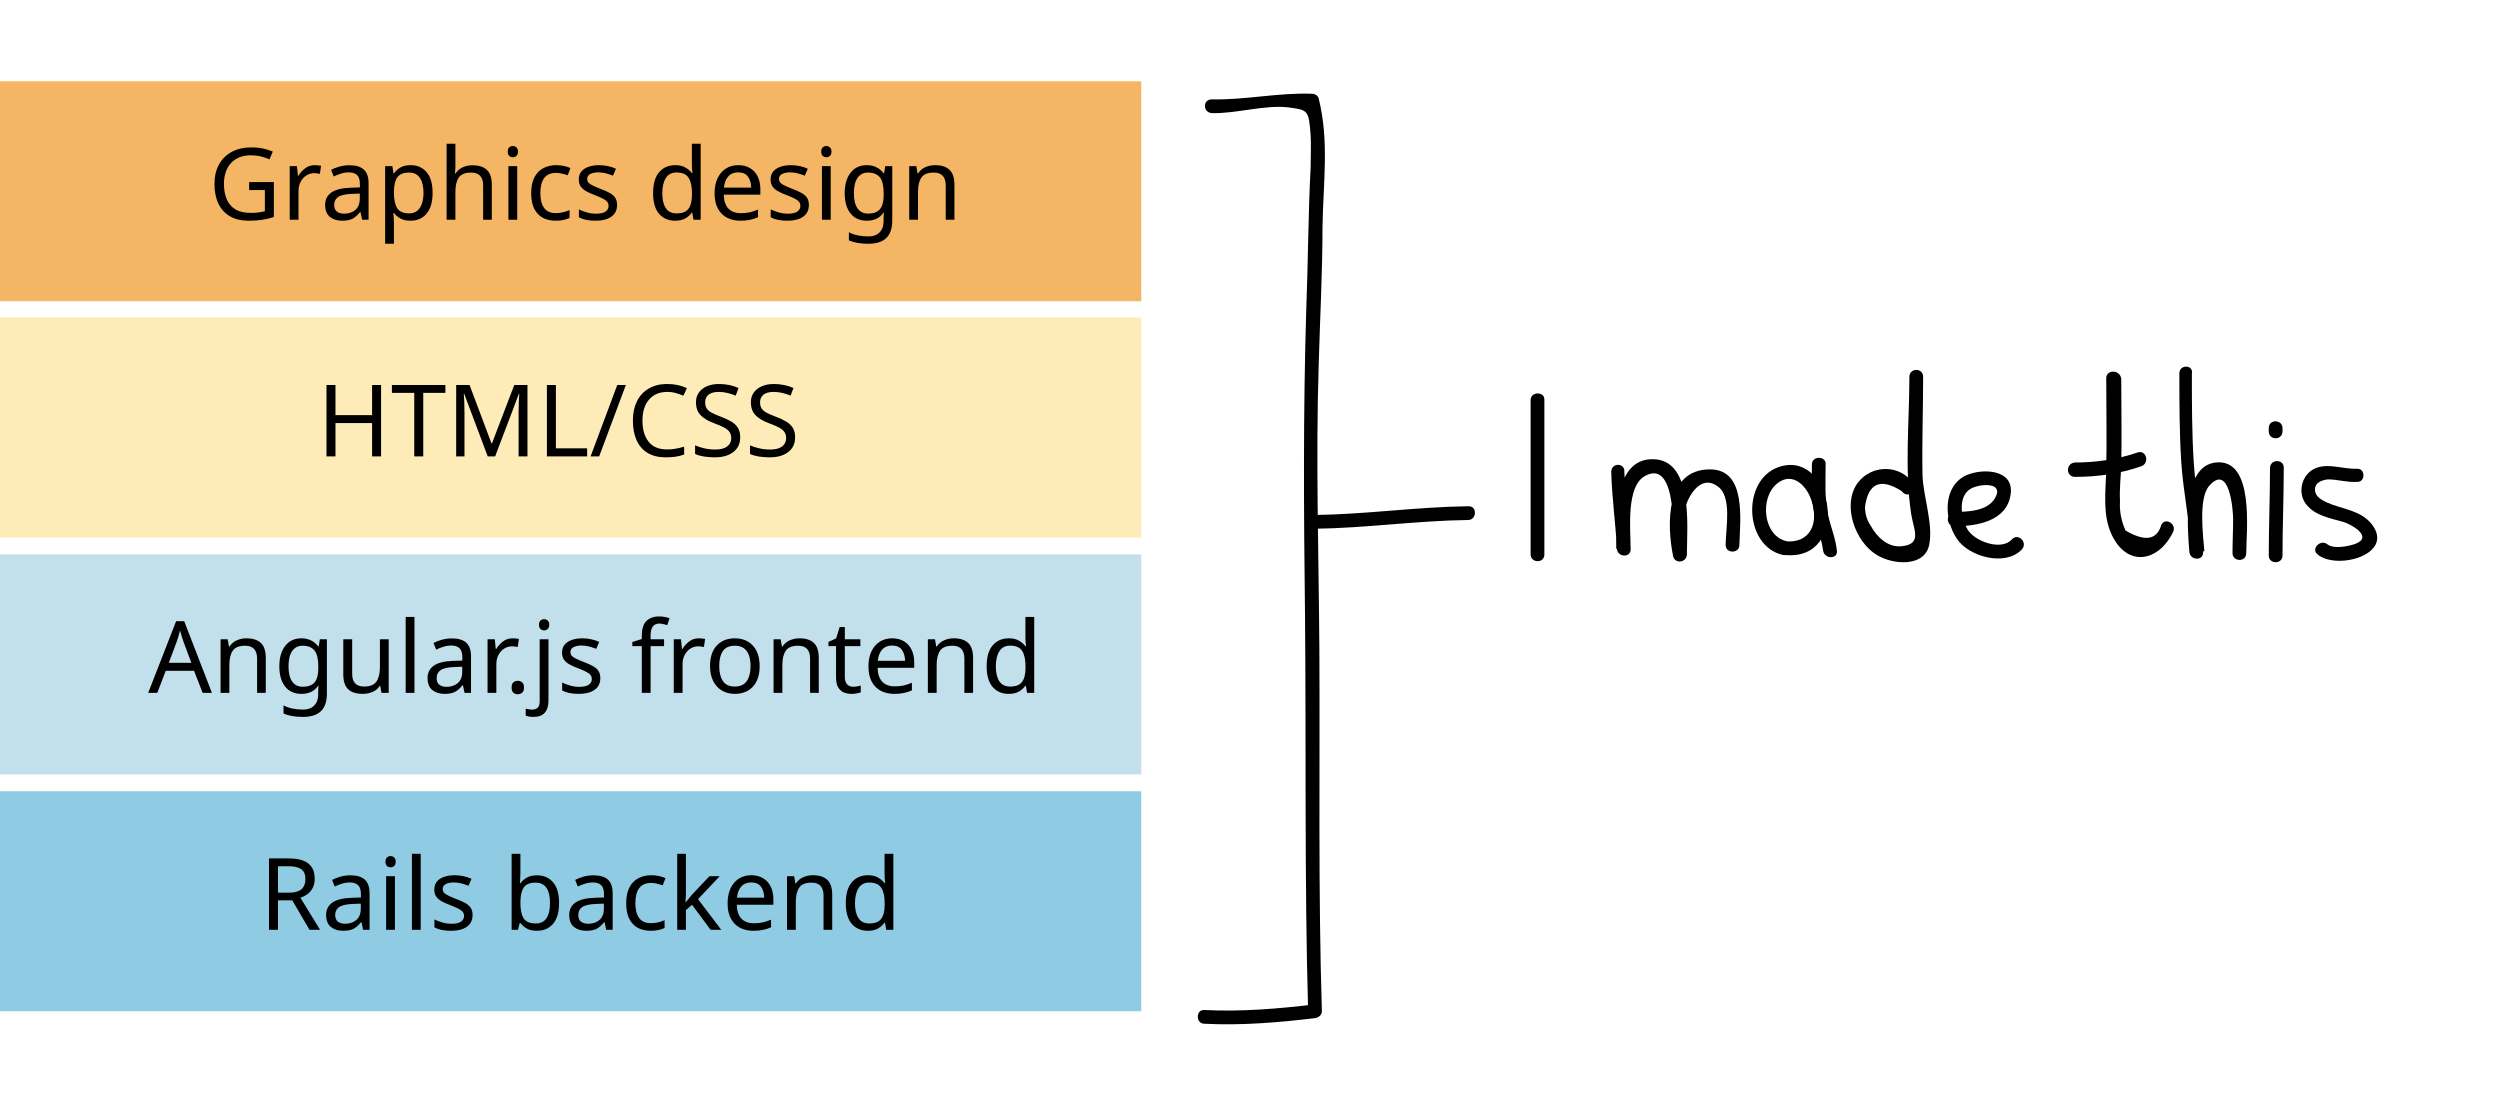
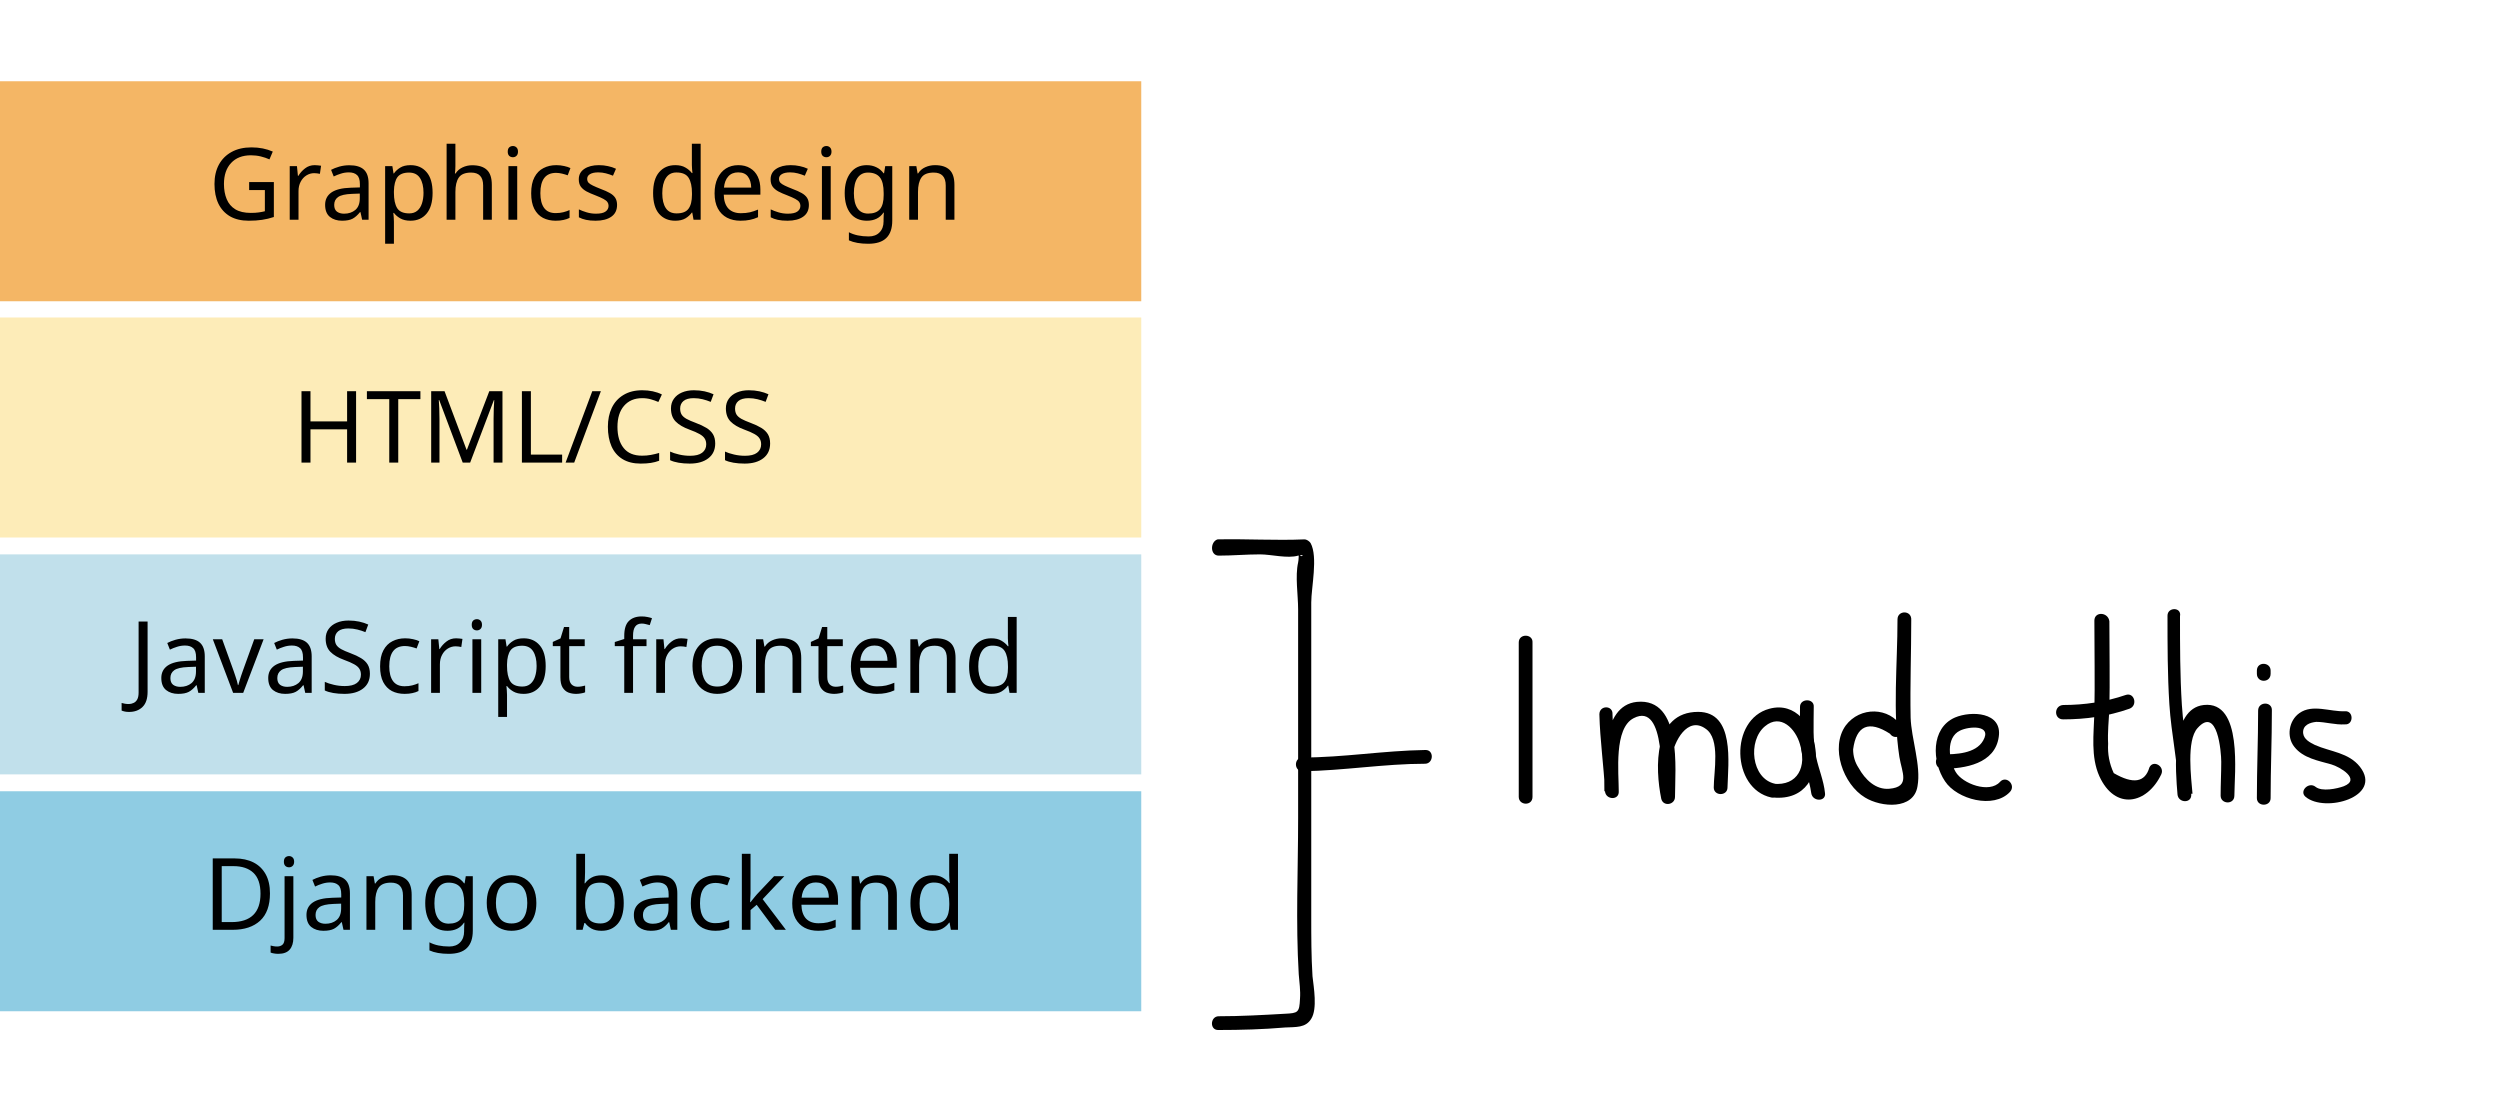
- <svg xmlns="http://www.w3.org/2000/svg" version="1.1" x="0px" y="0px" viewBox="0 0 400 175.5" style="enable-background:new 0 0 400 175.5;" xml:space="preserve">
+ <svg xmlns="http://www.w3.org/2000/svg" version="1.1" id="Layer_1" x="0px" y="0px" viewBox="50 13.5 400 175.5" style="enable-background:new 50 13.5 400 175.5;" xml:space="preserve">
  <style type="text/css">
	.st0{fill:#C1E0EB;}
	.st1{fill:#8FCCE3;}
	.st2{fill:none;}
	.st3{font-family:'HelveticaNeue-Italic';}
	.st4{font-size:16px;}
	.st5{fill:#FDECB8;}
	.st6{fill:#F4B665;}
</style>
-   <g id="Layer_1">
-     <rect id="XMLID_1_" x="0" y="88.7" class="st0" width="182.6" height="35.2" />
-     <rect id="XMLID_17_" x="0" y="126.6" class="st1" width="182.6" height="35.2" />
+   <g id="Layer_1_1_">
+     <rect id="XMLID_1_" x="50" y="102.2" class="st0" width="182.6" height="35.2" />
+     <rect id="XMLID_17_" x="50" y="140.1" class="st1" width="182.6" height="35.2" />
  </g>
  <g id="Layer_2">
-     <rect id="XMLID_232_" x="0" y="137.3" class="st2" width="182.6" height="13.7" />
-     <text id="XMLID_231_" transform="matrix(1 0 0 1 41.4921 148.7694)" class="st3 st4">Rails backend</text>
-     <rect id="XMLID_230_" x="0" y="99.4" class="st2" width="182.6" height="13.7" />
-     <text id="XMLID_229_" transform="matrix(1 0 0 1 23.7084 110.8636)" class="st3 st4">Angular.js frontend</text>
-     <rect id="XMLID_228_" x="0" y="50.8" class="st5" width="182.6" height="35.2" />
-     <rect id="XMLID_227_" x="0" y="61.6" class="st2" width="182.6" height="13.7" />
-     <text id="XMLID_226_" transform="matrix(1 0 0 1 50.6918 73.0187)" class="st3 st4">HTML/CSS</text>
-     <rect id="XMLID_225_" x="0" y="13" class="st6" width="182.6" height="35.2" />
-     <rect id="XMLID_224_" x="0" y="23.7" class="st2" width="182.6" height="13.7" />
-     <text id="XMLID_223_" transform="matrix(1 0 0 1 33.3481 35.1585)" class="st3 st4">Graphics design</text>
+     <rect id="XMLID_232_" x="50" y="150.8" class="st2" width="182.6" height="13.7" />
+     <text id="XMLID_231_" transform="matrix(1 0 0 1 82.4921 162.2694)" class="st3 st4">Django backend</text>
+     <rect id="XMLID_230_" x="50" y="112.9" class="st2" width="182.6" height="13.7" />
+     <text id="XMLID_229_" transform="matrix(1 0 0 1 70.7084 124.3636)" class="st3 st4">JavaScript frontend</text>
+     <rect id="XMLID_228_" x="50" y="64.3" class="st5" width="182.6" height="35.2" />
+     <rect id="XMLID_227_" x="50" y="75.1" class="st2" width="182.6" height="13.7" />
+     <text id="XMLID_226_" transform="matrix(1 0 0 1 96.6918 87.5187)" class="st3 st4">HTML/CSS</text>
+     <rect id="XMLID_225_" x="50" y="26.5" class="st6" width="182.6" height="35.2" />
+     <rect id="XMLID_224_" x="50" y="37.2" class="st2" width="182.6" height="13.7" />
+     <text id="XMLID_223_" transform="matrix(1 0 0 1 83.3481 48.6585)" class="st3 st4">Graphics design</text>
  </g>
  <g id="annotation">
    <g id="XMLID_28_">
      <g id="XMLID_171_">
-         <path id="XMLID_175_" d="M244.9,64c0,8.2,0,16.5,0,24.7c0,1.4,2.2,1.5,2.2,0c0-8.2,0-16.5,0-24.7C247.2,62.6,244.9,62.6,244.9,64     L244.9,64z" />
+         <path id="XMLID_175_" d="M293,116.3c0,8.2,0,16.5,0,24.7c0,1.4,2.2,1.5,2.2,0c0-8.2,0-16.5,0-24.7     C295.3,114.9,293,114.8,293,116.3L293,116.3z" />
      </g>
    </g>
    <g id="XMLID_29_">
-       <g id="XMLID_121_">
-         <path id="XMLID_168_" d="M257.8,75.5c0.1,4.1,0.7,8.2,0.9,12.3c0.1,1.4,2.3,1.5,2.2,0c0-3-0.8-10.1,2.4-11.7     c5.2-2.7,4.4,10.2,4.4,12.6c0.7-0.1,1.5-0.2,2.2-0.3c-0.4-2-0.8-4.1-0.5-6.1c0.3-2.4,2.5-6.6,5.4-4.5c2.4,1.6,1.3,6.9,1.3,9.4     c0,1.4,2.2,1.4,2.2,0c0.1-3.9,1.2-12.1-4.7-12.1c-7.2,0-6.9,9-5.9,13.9c0.3,1.3,2.2,1,2.2-0.3c0-4.3,1.2-15.9-6.1-15.2     c-5.8,0.6-5.2,10.2-5.2,14.3c0.8,0,1.5,0,2.2,0c-0.2-4.1-0.8-8.2-0.9-12.3C260,74,257.8,74,257.8,75.5L257.8,75.5z" />
+       <g id="XMLID_123_">
+         <path id="XMLID_169_" d="M305.9,127.8c0.1,4.1,0.7,8.2,0.9,12.3c0.1,1.4,2.3,1.5,2.2,0c0-3-0.8-10.1,2.4-11.7     c5.2-2.7,4.4,10.2,4.4,12.6c0.7-0.1,1.5-0.2,2.2-0.3c-0.4-2-0.8-4.1-0.5-6.1c0.3-2.4,2.5-6.6,5.4-4.5c2.4,1.6,1.3,6.9,1.3,9.4     c0,1.4,2.2,1.4,2.2,0c0.1-3.9,1.2-12.1-4.7-12.1c-7.2,0-6.9,9-5.9,13.9c0.3,1.3,2.2,1,2.2-0.3c0-4.3,1.2-15.9-6.1-15.2     c-5.8,0.6-5.2,10.2-5.2,14.3c0.8,0,1.5,0,2.2,0c-0.2-4.1-0.8-8.2-0.9-12.3C308.1,126.3,305.9,126.3,305.9,127.8L305.9,127.8z" />
      </g>
    </g>
    <g id="XMLID_30_">
-       <g id="XMLID_114_">
-         <path id="XMLID_119_" d="M285.9,86.6c-3.8-0.8-4.4-6.9-1.6-9.2c2.5-2.1,4.9,0.4,5.6,2.9c1.1,3.5-0.3,6.7-4.3,6.3     c-1.4-0.1-1.4,2.1,0,2.2c10.5,1,7.8-16.5-0.6-14.2c-6.4,1.7-6.1,12.8,0.3,14.2C286.8,89.1,287.4,86.9,285.9,86.6L285.9,86.6z" />
+       <g id="XMLID_117_">
+         <path id="XMLID_121_" d="M334,138.9c-3.8-0.8-4.4-6.9-1.6-9.2c2.5-2.1,4.9,0.4,5.6,2.9c1.1,3.5-0.3,6.7-4.3,6.3     c-1.4-0.1-1.4,2.1,0,2.2c10.5,1,7.8-16.5-0.6-14.2c-6.4,1.7-6.1,12.8,0.3,14.2C334.9,141.4,335.5,139.2,334,138.9L334,138.9z" />
      </g>
    </g>
    <g id="XMLID_31_">
-       <g id="XMLID_107_">
-         <path id="XMLID_112_" d="M289.9,74.3c0,2.5-0.1,4.9,0.3,7.4c0.3,2.2,1.2,4.2,1.5,6.4c0.2,1.4,2.4,1.4,2.2,0c-0.2-2-1-3.8-1.4-5.7     c-0.6-2.7-0.4-5.4-0.4-8.1C292.2,72.9,289.9,72.9,289.9,74.3L289.9,74.3z" />
+       <g id="XMLID_111_">
+         <path id="XMLID_115_" d="M338,126.6c0,2.5-0.1,4.9,0.3,7.4c0.3,2.2,1.2,4.2,1.5,6.4c0.2,1.4,2.4,1.4,2.2,0c-0.2-2-1-3.8-1.4-5.7     c-0.6-2.7-0.4-5.4-0.4-8.1C340.3,125.2,338,125.2,338,126.6L338,126.6z" />
      </g>
    </g>
    <g id="XMLID_32_">
-       <g id="XMLID_101_">
-         <path id="XMLID_105_" d="M305.5,60.3c0,7.2-0.8,14.8,0.3,22c0.4,2.5,1.8,4.8-1.6,5.1c-2.2,0.2-3.9-1.5-4.9-3.3     c-0.6-0.9-0.9-1.9-0.9-3c0.5-3.8,2.5-4.7,5.9-2.5c0.8,1.2,2.7,0.1,1.9-1.1c-2-3.2-6.7-3.3-9-0.2c-2.5,3.5-0.4,9.4,3.1,11.5     c2.6,1.6,7.8,2,8.4-1.8c0.6-3.3-1-7.6-1.1-11c-0.1-5.2,0.1-10.4,0.1-15.6C307.8,58.8,305.5,58.8,305.5,60.3L305.5,60.3z" />
+       <g id="XMLID_105_">
+         <path id="XMLID_109_" d="M353.6,112.6c0,7.2-0.8,14.8,0.3,22c0.4,2.5,1.8,4.8-1.6,5.1c-2.2,0.2-3.9-1.5-4.9-3.3     c-0.6-0.9-0.9-1.9-0.9-3c0.5-3.8,2.5-4.7,5.9-2.5c0.8,1.2,2.7,0.1,1.9-1.1c-2-3.2-6.7-3.3-9-0.2c-2.5,3.5-0.4,9.4,3.1,11.5     c2.6,1.6,7.8,2,8.4-1.8c0.6-3.3-1-7.6-1.1-11c-0.1-5.2,0.1-10.4,0.1-15.6C355.9,111.1,353.6,111.1,353.6,112.6L353.6,112.6z" />
      </g>
    </g>
    <g id="XMLID_34_">
-       <g id="XMLID_95_">
-         <path id="XMLID_99_" d="M312.7,84.2c3.6,0,8.4-0.8,9-5.1c0.6-4-4.4-4.2-7-3.1c-3.9,1.7-3.7,7.1-1.6,10.2     c1.9,2.9,7.8,4.5,10.4,1.7c1-1.1-0.6-2.7-1.6-1.6c-1.7,1.9-6,0.3-7.1-1.6c-1.1-1.9-1.6-5.5,0.7-6.6c1.4-0.7,5.2-1,3.7,1.6     c-1.2,2.1-4.4,2.2-6.5,2.2C311.3,82,311.3,84.2,312.7,84.2L312.7,84.2z" />
+       <g id="XMLID_99_">
+         <path id="XMLID_103_" d="M360.8,136.5c3.6,0,8.4-0.8,9-5.1c0.6-4-4.4-4.2-7-3.1c-3.9,1.7-3.7,7.1-1.6,10.2     c1.9,2.9,7.8,4.5,10.4,1.7c1-1.1-0.6-2.7-1.6-1.6c-1.7,1.9-6,0.3-7.1-1.6s-1.6-5.5,0.7-6.6c1.4-0.7,5.2-1,3.7,1.6     c-1.2,2.1-4.4,2.2-6.5,2.2C359.4,134.3,359.4,136.5,360.8,136.5L360.8,136.5z" />
      </g>
    </g>
    <g id="XMLID_36_">
-       <g id="XMLID_89_">
-         <path id="XMLID_93_" d="M337,60.5c0,4.9,0.1,9.8,0,14.8c-0.1,3.3-0.6,7,0.8,10.1c2.5,5.5,7.6,4.5,9.9-0.3     c0.6-1.3-1.3-2.4-1.9-1.1c-0.7,2.4-2.6,2.7-5.7,0.9c-0.7-1.5-1-3.1-0.9-4.7c-0.1-1.8,0.1-3.7,0.2-5.5c0.1-4.7,0-9.4,0-14.1     C339.2,59.1,337,59.1,337,60.5L337,60.5z" />
+       <g id="XMLID_93_">
+         <path id="XMLID_97_" d="M385.1,112.8c0,4.9,0.1,9.8,0,14.8c-0.1,3.3-0.6,7,0.8,10.1c2.5,5.5,7.6,4.5,9.9-0.3     c0.6-1.3-1.3-2.4-1.9-1.1c-0.7,2.4-2.6,2.7-5.7,0.9c-0.7-1.5-1-3.1-0.9-4.7c-0.1-1.8,0.1-3.7,0.2-5.5c0.1-4.7,0-9.4,0-14.1     C387.3,111.4,385.1,111.3,385.1,112.8L385.1,112.8z" />
      </g>
    </g>
    <g id="XMLID_43_">
-       <g id="XMLID_83_">
-         <path id="XMLID_87_" d="M332,76.3c3.6,0,7.2-0.5,10.6-1.7c1.4-0.5,0.8-2.7-0.6-2.2c-3.2,1.1-6.6,1.6-10,1.6     C330.5,74.1,330.5,76.3,332,76.3L332,76.3z" />
+       <g id="XMLID_87_">
+         <path id="XMLID_91_" d="M380.1,128.6c3.6,0,7.2-0.5,10.6-1.7c1.4-0.5,0.8-2.7-0.6-2.2c-3.2,1.1-6.6,1.6-10,1.6     C378.6,126.4,378.6,128.6,380.1,128.6L380.1,128.6z" />
      </g>
    </g>
    <g id="XMLID_50_">
-       <g id="XMLID_73_">
-         <path id="XMLID_77_" d="M348.7,59.7c0,4.7,0,9.5,0.3,14.2c0.3,4.8,1.4,9.5,1.5,14.3c0.8,0,1.5,0,2.2,0c-0.2-2.5-1-8.5,0.8-10.5     c3.2-3.6,3.8,3.8,3.8,5.4c0,1.8-0.1,3.6-0.1,5.4c0,1.4,2.2,1.5,2.2,0c0-3.4,1.4-15.2-4.9-14.5c-5.4,0.6-4.5,10.7-4.2,14.3     c0.1,1.4,2.3,1.5,2.2,0c-0.1-4.8-1.2-9.5-1.5-14.3c-0.3-4.7-0.3-9.5-0.3-14.2C351,58.3,348.7,58.3,348.7,59.7L348.7,59.7z" />
+       <g id="XMLID_77_">
+         <path id="XMLID_85_" d="M396.8,112c0,4.7,0,9.5,0.3,14.2c0.3,4.8,1.4,9.5,1.5,14.3c0.8,0,1.5,0,2.2,0c-0.2-2.5-1-8.5,0.8-10.5     c3.2-3.6,3.8,3.8,3.8,5.4c0,1.8-0.1,3.6-0.1,5.4c0,1.4,2.2,1.5,2.2,0c0-3.4,1.4-15.2-4.9-14.5c-5.4,0.6-4.5,10.7-4.2,14.3     c0.1,1.4,2.3,1.5,2.2,0c-0.1-4.8-1.2-9.5-1.5-14.3c-0.3-4.7-0.3-9.5-0.3-14.2C399.1,110.6,396.8,110.6,396.8,112L396.8,112z" />
      </g>
    </g>
    <g id="XMLID_57_">
-       <g id="XMLID_66_">
-         <path id="XMLID_70_" d="M363.2,74.9c0,4.7-0.2,9.3-0.2,14c0,1.4,2.2,1.4,2.2,0c0-4.7,0.2-9.3,0.2-14     C365.5,73.4,363.2,73.4,363.2,74.9L363.2,74.9z" />
+       <g id="XMLID_70_">
+         <path id="XMLID_75_" d="M411.3,127.2c0,4.7-0.2,9.3-0.2,14c0,1.4,2.2,1.4,2.2,0c0-4.7,0.2-9.3,0.2-14     C413.6,125.7,411.3,125.7,411.3,127.2L411.3,127.2z" />
      </g>
    </g>
    <g id="XMLID_64_">
-       <g id="XMLID_59_">
-         <path id="XMLID_63_" d="M365.2,69c0-0.2,0-0.3,0-0.5c0-1.4-2.2-1.5-2.2,0c0,0.2,0,0.3,0,0.5C363,70.5,365.2,70.5,365.2,69     L365.2,69z" />
+       <g id="XMLID_63_">
+         <path id="XMLID_68_" d="M413.3,121.3c0-0.2,0-0.3,0-0.5c0-1.4-2.2-1.5-2.2,0c0,0.2,0,0.3,0,0.5     C411.1,122.8,413.3,122.8,413.3,121.3L413.3,121.3z" />
      </g>
    </g>
    <g id="XMLID_71_">
-       <g id="XMLID_51_">
-         <path id="XMLID_56_" d="M377.1,75c-2.4,0.1-5.2-1.2-7.3,0.3c-1.7,1.2-2.1,3.8-0.8,5.4c1.4,1.8,3.8,2.2,5.9,2.8     c1.4,0.4,4.8,2.4,2,3.5c-1.1,0.4-3.5,0.9-4.5,0.1c-1.1-0.9-2.7,0.7-1.6,1.6c3.1,2.6,12.4,0,8.7-4.8c-1.8-2.3-4.7-2.4-7.2-3.5     c-0.8-0.4-1.8-0.9-1.9-1.9c-0.1-1.3,1.1-1.7,2.1-1.8c1.5,0,3,0.5,4.6,0.4C378.5,77.2,378.5,74.9,377.1,75L377.1,75z" />
+       <g id="XMLID_56_">
+         <path id="XMLID_61_" d="M425.2,127.3c-2.4,0.1-5.2-1.2-7.3,0.3c-1.7,1.2-2.1,3.8-0.8,5.4c1.4,1.8,3.8,2.2,5.9,2.8     c1.4,0.4,4.8,2.4,2,3.5c-1.1,0.4-3.5,0.9-4.5,0.1c-1.1-0.9-2.7,0.7-1.6,1.6c3.1,2.6,12.4,0,8.7-4.8c-1.8-2.3-4.7-2.4-7.2-3.5     c-0.8-0.4-1.8-0.9-1.9-1.9c-0.1-1.3,1.1-1.7,2.1-1.8c1.5,0,3,0.5,4.6,0.4C426.6,129.5,426.6,127.2,425.2,127.3L425.2,127.3z" />
+       </g>
+     </g>
+     <g id="XMLID_27_">
+       <g id="XMLID_47_">
+         <path id="XMLID_53_" d="M258.4,136.9c6.6-0.1,13.1-1.2,19.6-1.2c1.4,0,1.5-2.3,0-2.2c-6.6,0.1-13.1,1.2-19.6,1.2     C257,134.7,257,136.9,258.4,136.9L258.4,136.9z" />
      </g>
    </g>
    <g id="XMLID_2_">
-       <g id="XMLID_116_">
-         <path id="XMLID_170_" d="M193.9,18.1c4,0.1,8.5-1.4,12.4-0.9c3,0.4,3.1,0.5,3.4,4.4c0.1,1.7,0,3.5,0,5.2     c-0.4,7.6-0.4,15.2-0.7,22.8c-0.5,16.2-0.4,32.4-0.2,48.6c0.2,21.2-0.1,42.4,0.5,63.6c0.4-0.4,0.8-0.8,1.1-1.1     c-5.9,0.7-11.8,1.2-17.7,0.9c-1.4-0.1-1.4,2.2,0,2.2c5.9,0.3,11.9-0.2,17.7-0.9c0.6-0.1,1.1-0.5,1.1-1.1     c-0.6-19.3-0.3-38.5-0.4-57.8c-0.1-15.3-0.6-30.6-0.1-45.9c0.2-7.3,0.6-14.5,0.6-21.8c0.1-6.9,1.1-13.7-0.6-20.5     c-0.1-0.5-0.6-0.8-1.1-0.8c-5.3-0.2-10.6,1-15.9,0.9C192.4,15.8,192.4,18,193.9,18.1L193.9,18.1z" />
-       </g>
-     </g>
-     <g id="XMLID_27_">
-       <g id="XMLID_44_">
-         <path id="XMLID_48_" d="M210.3,84.6c8.2-0.1,16.4-1.3,24.6-1.4c1.4,0,1.5-2.3,0-2.2c-8.2,0.1-16.4,1.3-24.6,1.4     C208.9,82.4,208.9,84.6,210.3,84.6L210.3,84.6z" />
+       <g id="XMLID_54_">
+         <path id="XMLID_170_" d="M245,102.4c2.2,0,4.4-0.2,6.6-0.2c1.8,0,4.4,0.7,6.1,0.2c1.5-0.4,0.2,0.8,0.1-0.7c0,0.5,0,1.4-0.1,1.8     c-0.5,2.2,0,5.2,0,7.5c0,11.1,0,22.3,0,33.4c0,8.3-0.4,16.7,0.1,25c0.1,1.3,0.3,2.6,0.2,3.9c-0.1,2.2-0.3,2.3-2.4,2.4     c-3.5,0.2-7.1,0.4-10.6,0.4c-1.4,0-1.5,2.3,0,2.2c3.5,0,7.1-0.1,10.6-0.4c1.7-0.1,3.3,0.1,4.2-1.4c1-1.6,0.4-5,0.2-6.8     c-0.2-3.2-0.2-6.3-0.2-9.5c0-11.1,0-22.2,0-33.2c0-5.7,0-11.4,0-17.1c0-2.4,1.1-7.3-0.1-9.5c-0.2-0.3-0.6-0.6-1-0.6     c-4.6,0.2-9.3-0.1-13.9,0C243.6,100.2,243.6,102.4,245,102.4L245,102.4z" />
      </g>
    </g>
  </g>
</svg>
